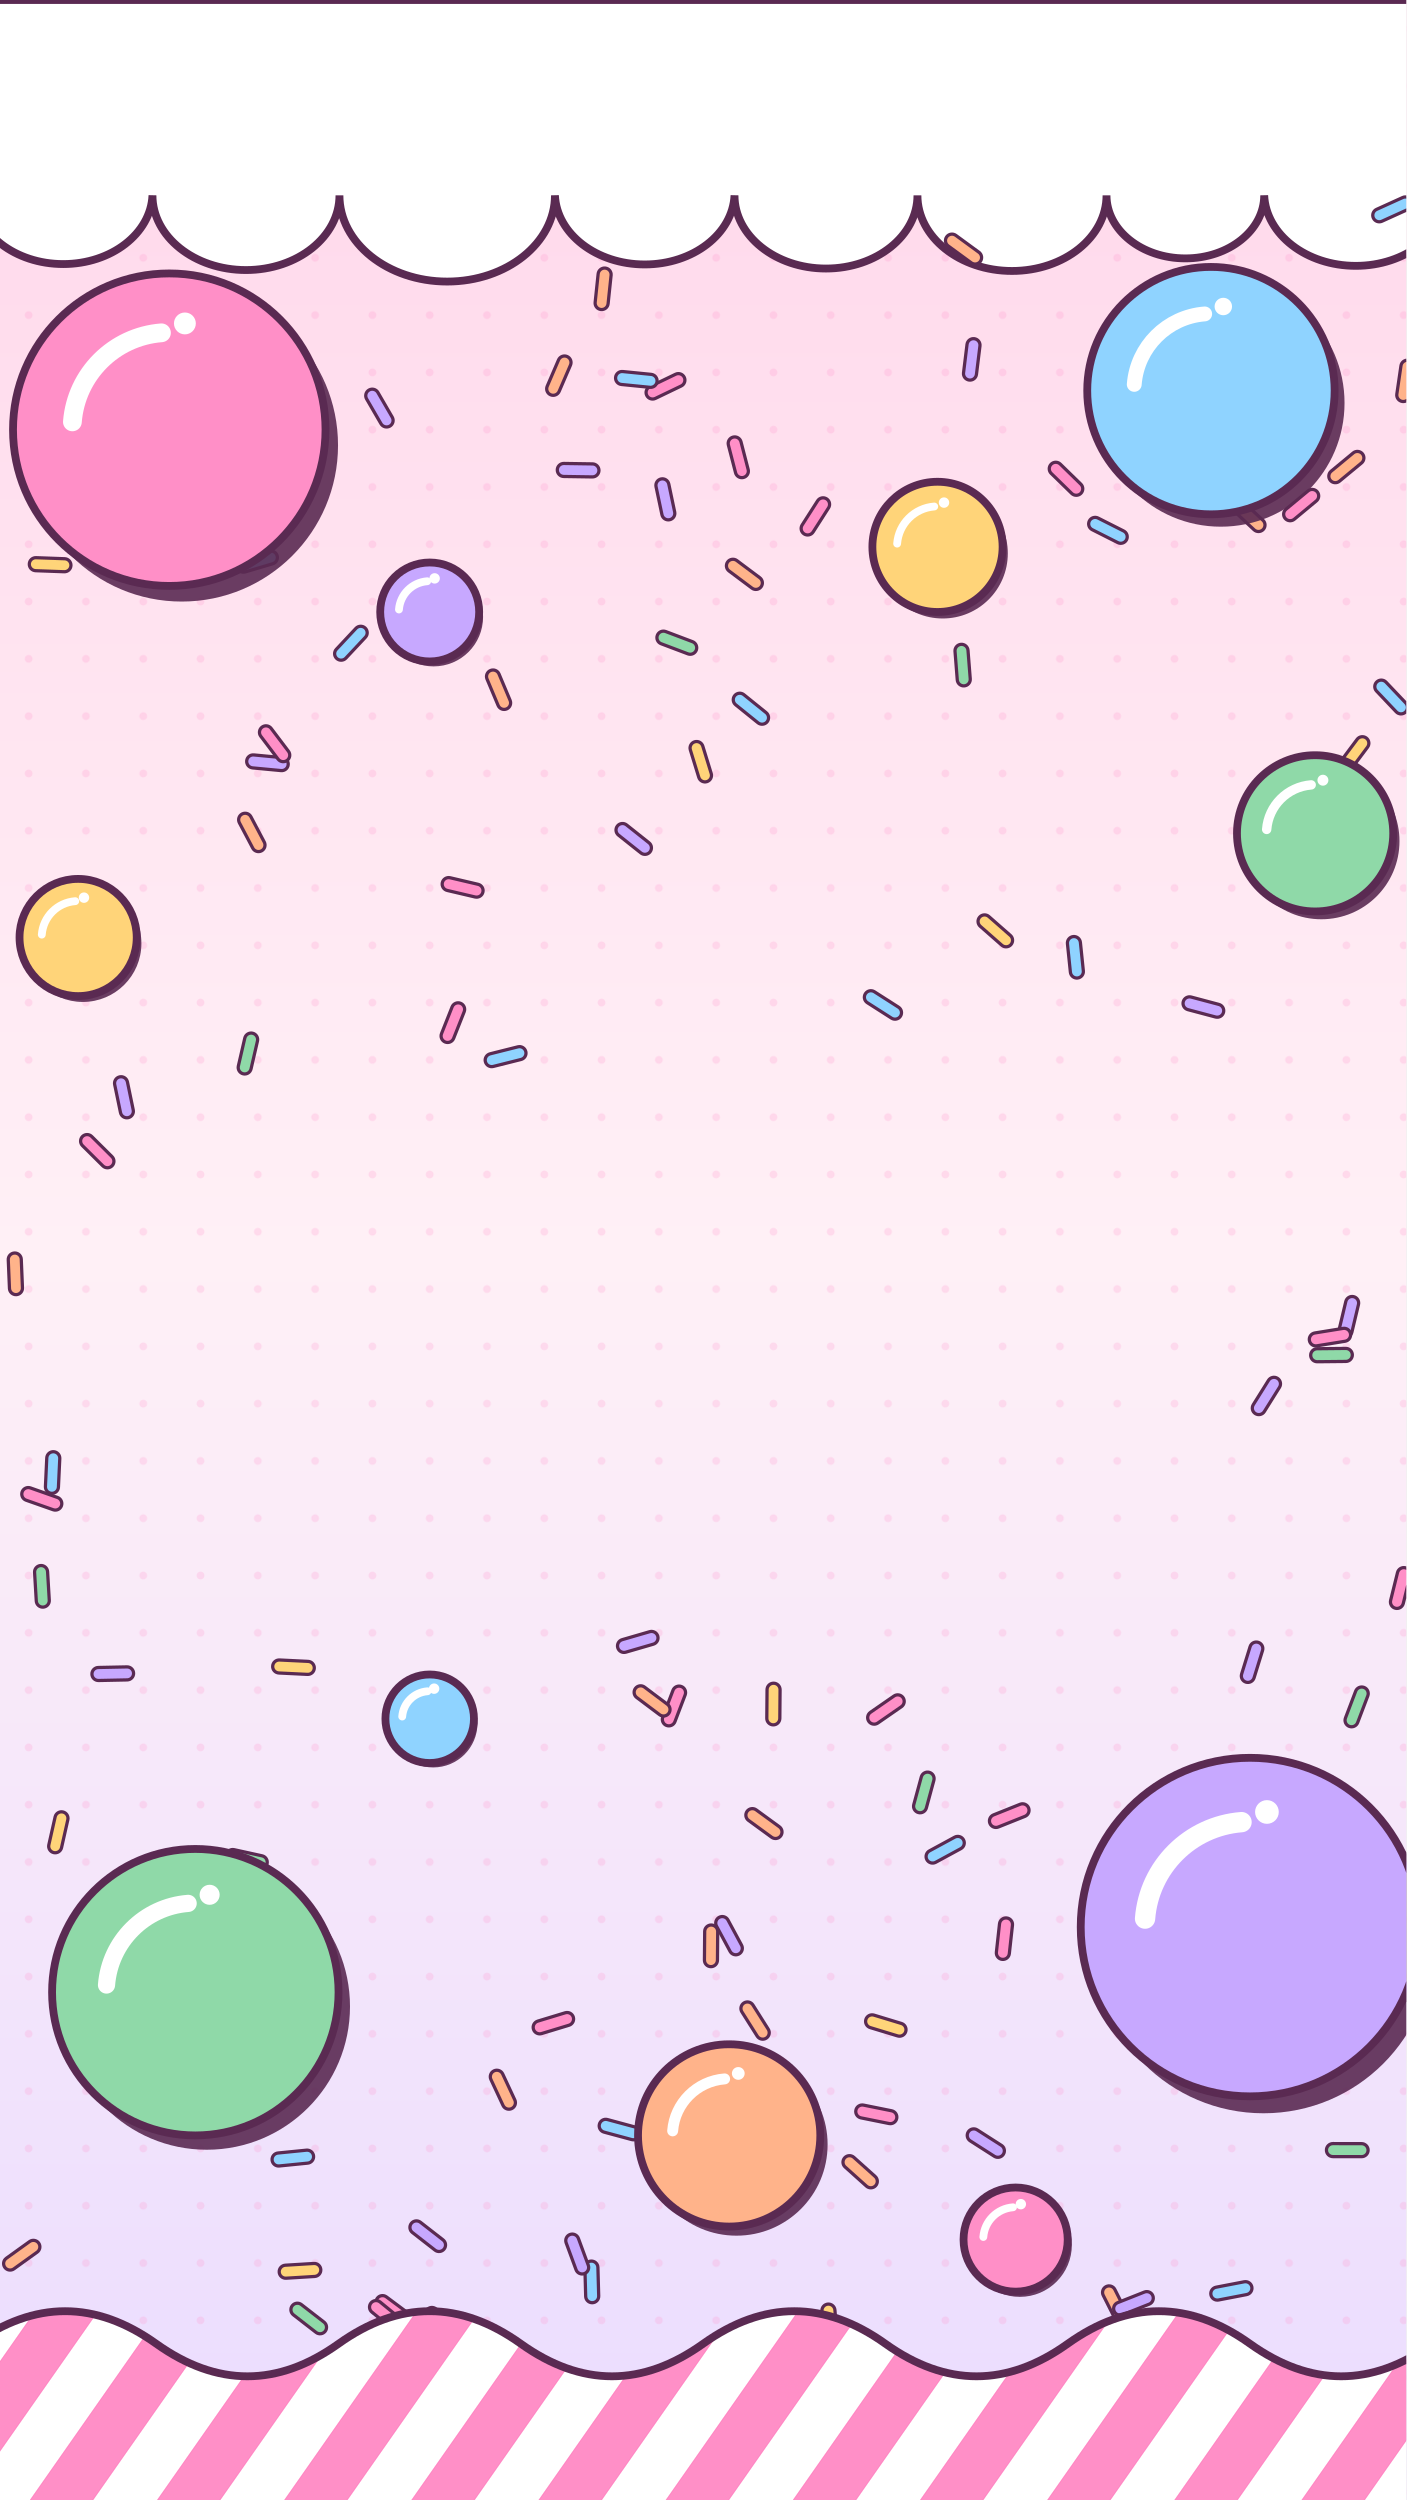
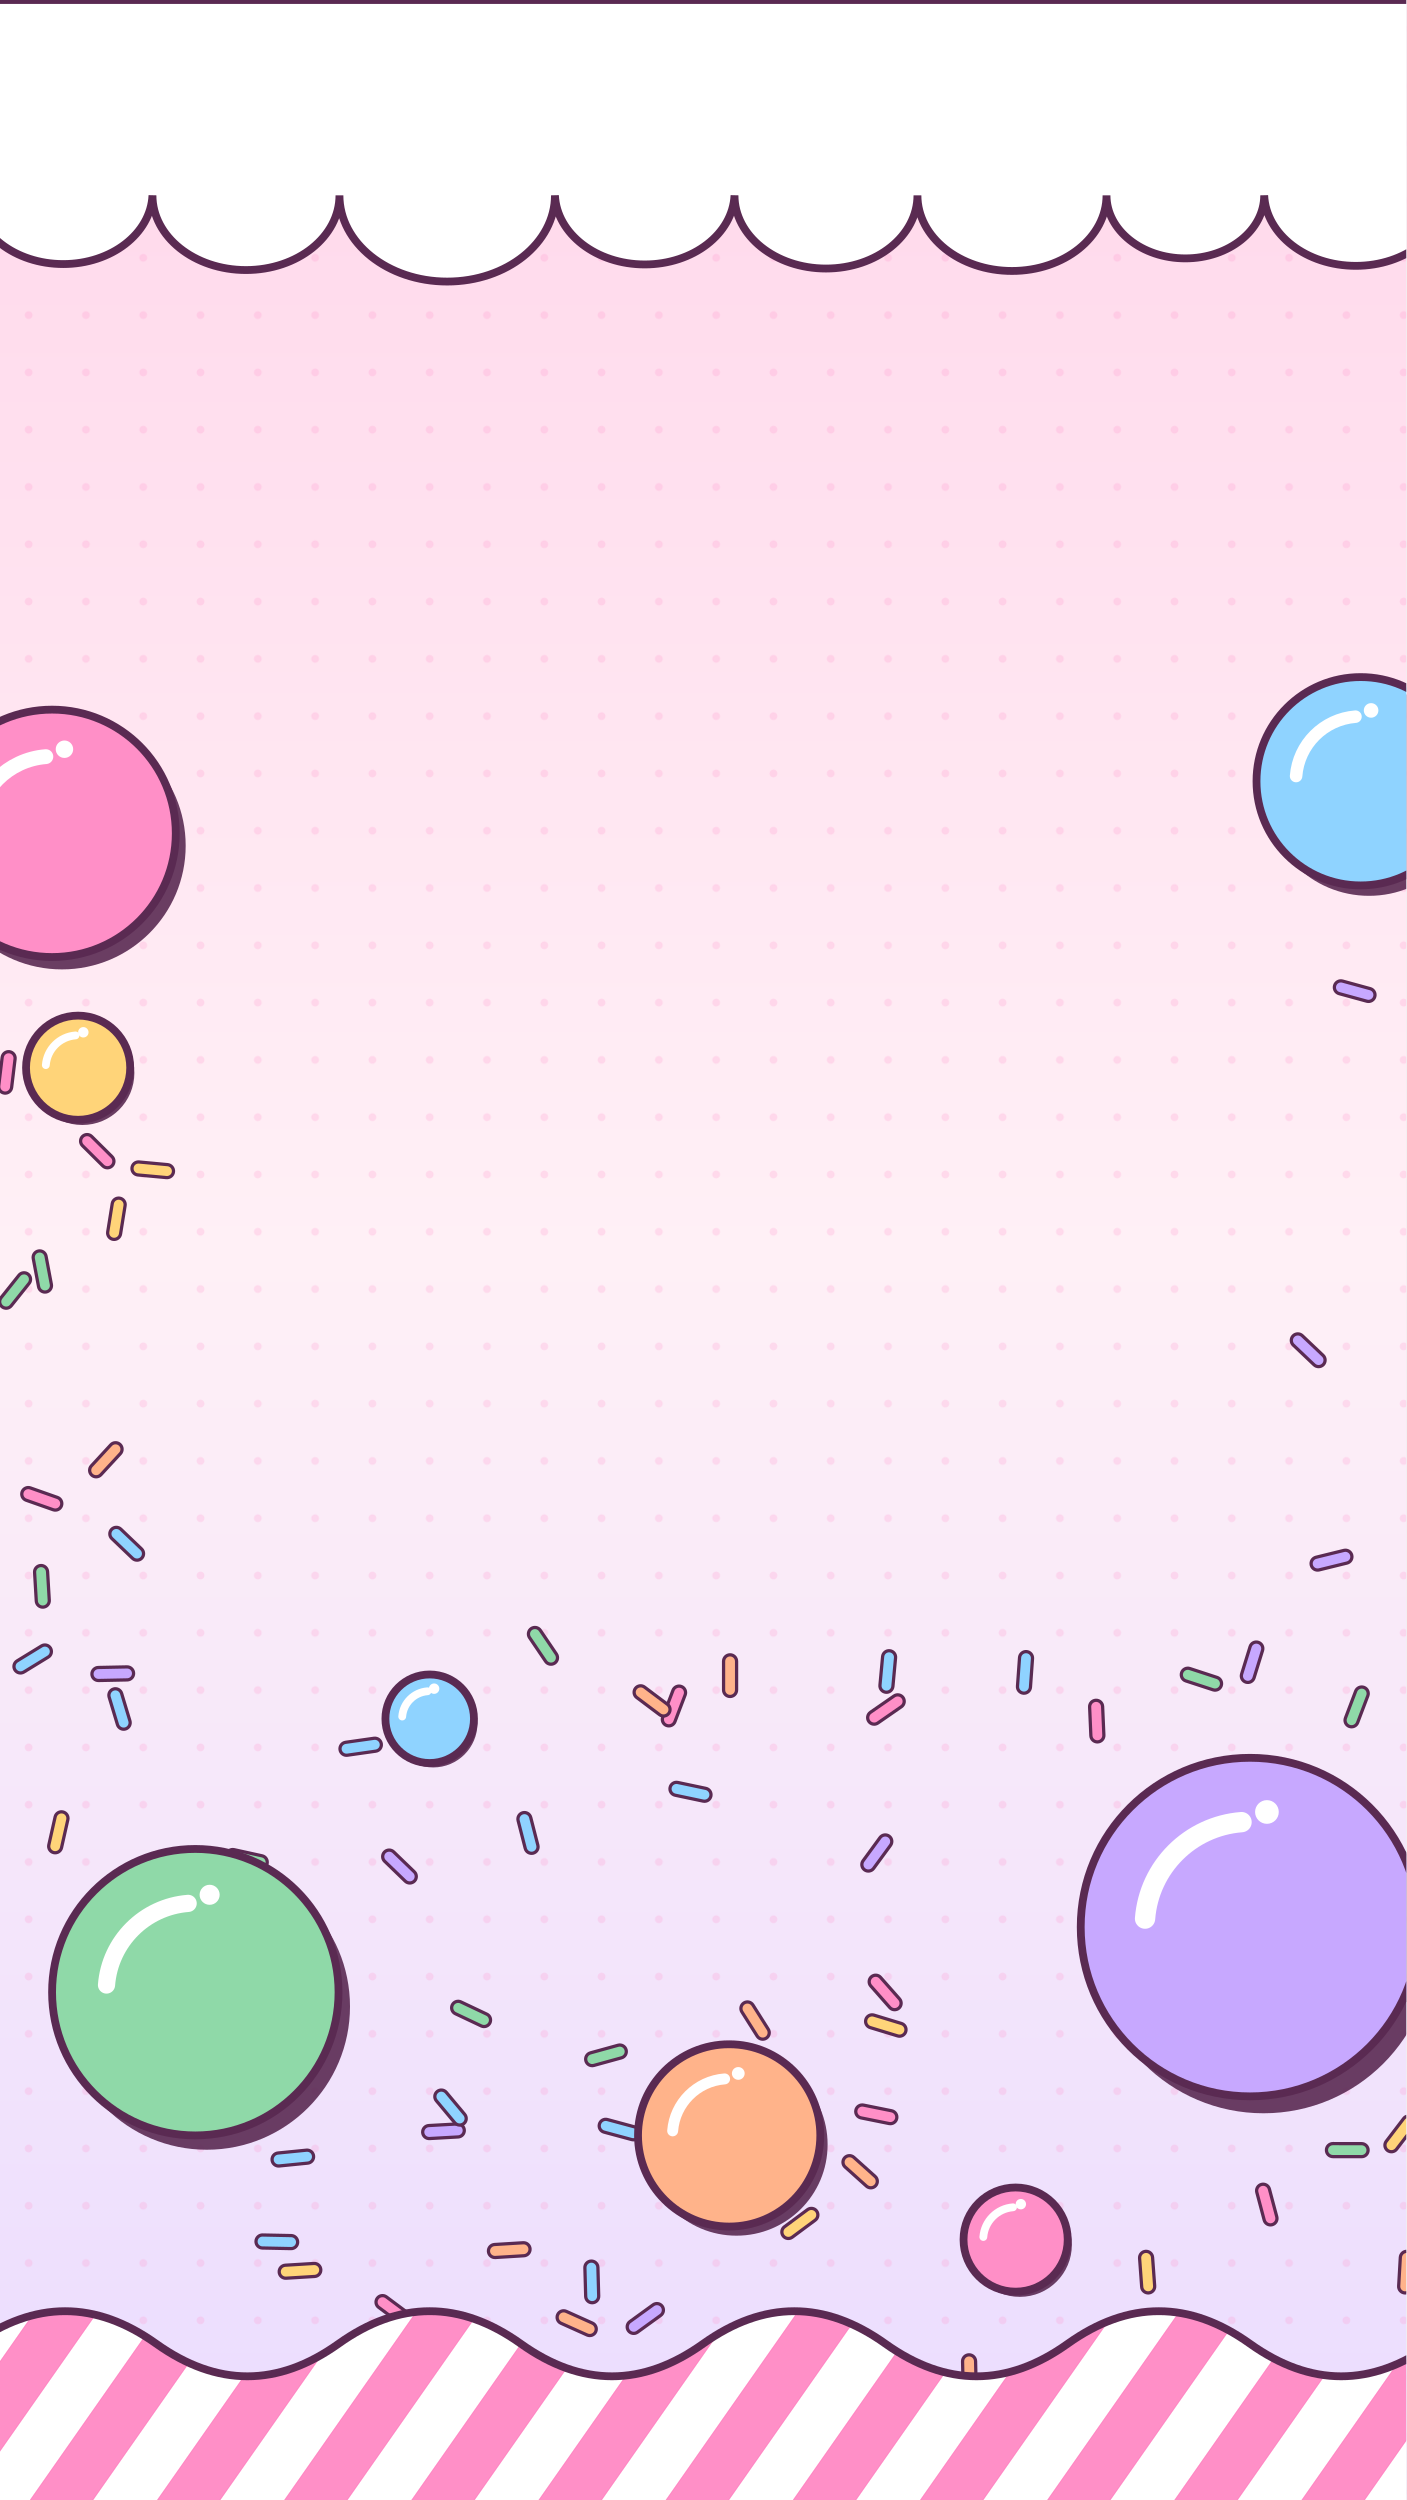
<svg xmlns="http://www.w3.org/2000/svg" viewBox="0 0 1080 1920" preserveAspectRatio="xMidYMin slice">
  <defs>
    <linearGradient id="bg" x1="0" y1="0" x2="0" y2="1">
      <stop offset="0" stop-color="#ffd6ea" />
      <stop offset="0.5" stop-color="#fff0f6" />
      <stop offset="1" stop-color="#eadcff" />
    </linearGradient>
    <pattern id="dots" width="44" height="44" patternUnits="userSpaceOnUse">
      <circle cx="22" cy="22" r="3" fill="#ff8fc7" opacity="0.22" />
    </pattern>
    <pattern id="stripes" width="80" height="80" patternUnits="userSpaceOnUse" patternTransform="rotate(35)">
      <rect width="80" height="80" fill="#ffffff" />
      <rect width="40" height="80" fill="#ff8fc7" />
    </pattern>
  </defs>
  <rect width="1080" height="1920" fill="url(#bg)" />
  <rect width="1080" height="1920" fill="url(#dots)" />
  <path fill="#ffffff" stroke="#5a2a52" stroke-width="6" d="M-20,0 L-20,150 a68.6,54.9 0 0 0 137.1,0 a71.8,57.4 0 0 0 143.6,0 a82.7,66.2 0 0 0 165.5,0 a69,55.2 0 0 0 137.9,0 a70.2,56.2 0 0 0 140.5,0 a72.6,58.1 0 0 0 145.2,0 a60.5,48.4 0 0 0 121.1,0 a70.4,56.3 0 0 0 140.7,0 L1111.6,0 Z" />
  <rect x="664.3" y="1550.6" width="32" height="10" rx="5" fill="#ffd479" stroke="#5a2a52" stroke-width="2.5" transform="rotate(16.9 680.3 1555.6)" />
  <rect x="945.6" y="1271.6" width="32" height="10" rx="5" fill="#c7a8ff" stroke="#5a2a52" stroke-width="2.5" transform="rotate(107.2 961.6 1276.6)" />
  <rect x="1025.9" y="1305.9" width="32" height="10" rx="5" fill="#8fd9a8" stroke="#5a2a52" stroke-width="2.5" transform="rotate(110.8 1041.9 1310.9)" />
  <rect x="657" y="1618.8" width="32" height="10" rx="5" fill="#ff8fc7" stroke="#5a2a52" stroke-width="2.5" transform="rotate(11.4 673 1623.8)" />
-   <rect x="189.4" y="580.8" width="32" height="10" rx="5" fill="#c7a8ff" stroke="#5a2a52" stroke-width="2.5" transform="rotate(5.4 205.4 585.8)" />
-   <rect x="194.9" y="566.2" width="32" height="10" rx="5" fill="#ff8fc7" stroke="#5a2a52" stroke-width="2.5" transform="rotate(52.9 210.9 571.2)" />
-   <rect x="284.4" y="1910.9" width="32" height="10" rx="5" fill="#ff8fc7" stroke="#5a2a52" stroke-width="2.5" transform="rotate(179.2 300.4 1915.9)" />
-   <rect x="748.4" y="709.9" width="32" height="10" rx="5" fill="#ffd479" stroke="#5a2a52" stroke-width="2.5" transform="rotate(41.3 764.4 714.9)" />
+   <rect x="16.5" y="971.5" width="32" height="10" rx="5" fill="#8fd9a8" stroke="#5a2a52" stroke-width="2.5" transform="rotate(79.3 32.5 976.5)" />
+   <rect x="544.7" y="1281.9" width="32" height="10" rx="5" fill="#ffb38a" stroke="#5a2a52" stroke-width="2.5" transform="rotate(90 560.7 1286.9)" />
+   <rect x="75.8" y="1307.5" width="32" height="10" rx="5" fill="#8fd3ff" stroke="#5a2a52" stroke-width="2.5" transform="rotate(73.2 91.8 1312.5)" />
+   <rect x="1059.3" y="1633.8" width="32" height="10" rx="5" fill="#ffd479" stroke="#5a2a52" stroke-width="2.5" transform="rotate(127.4 1075.3 1638.8)" />
  <rect x="16.1" y="1146.1" width="32" height="10" rx="5" fill="#ff8fc7" stroke="#5a2a52" stroke-width="2.5" transform="rotate(19.4 32.1 1151.1)" />
  <rect x="1018.7" y="1646.3" width="32" height="10" rx="5" fill="#8fd9a8" stroke="#5a2a52" stroke-width="2.5" transform="rotate(0.1 1034.7 1651.3)" />
-   <rect x="985.2" y="247.1" width="32" height="10" rx="5" fill="#ffb38a" stroke="#5a2a52" stroke-width="2.5" transform="rotate(67.6 1001.2 252.1)" />
-   <rect x="413.2" y="283.5" width="32" height="10" rx="5" fill="#ffb38a" stroke="#5a2a52" stroke-width="2.5" transform="rotate(113.3 429.2 288.5)" />
-   <rect x="275.4" y="308.4" width="32" height="10" rx="5" fill="#c7a8ff" stroke="#5a2a52" stroke-width="2.5" transform="rotate(59.9 291.4 313.4)" />
-   <rect x="802.7" y="362.7" width="32" height="10" rx="5" fill="#ff8fc7" stroke="#5a2a52" stroke-width="2.5" transform="rotate(44.3 818.7 367.7)" />
-   <rect x="-4.2" y="973.3" width="32" height="10" rx="5" fill="#ffb38a" stroke="#5a2a52" stroke-width="2.5" transform="rotate(87.6 11.8 978.3)" />
+   <rect x="389.5" y="1402.7" width="32" height="10" rx="5" fill="#8fd3ff" stroke="#5a2a52" stroke-width="2.5" transform="rotate(75.6 405.5 1407.7)" />
+   <rect x="663.8" y="1525.2" width="32" height="10" rx="5" fill="#ff8fc7" stroke="#5a2a52" stroke-width="2.5" transform="rotate(48.6 679.8 1530.2)" />
+   <rect x="426.9" y="1779.2" width="32" height="10" rx="5" fill="#ffb38a" stroke="#5a2a52" stroke-width="2.5" transform="rotate(24.2 442.9 1784.2)" />
  <rect x="189.9" y="1443.1" width="32" height="10" rx="5" fill="#ffb38a" stroke="#5a2a52" stroke-width="2.5" transform="rotate(23.6 205.9 1448.1)" />
-   <rect x="1053.3" y="155.8" width="32" height="10" rx="5" fill="#8fd3ff" stroke="#5a2a52" stroke-width="2.5" transform="rotate(155.6 1069.3 160.8)" />
-   <rect x="312.5" y="1712.4" width="32" height="10" rx="5" fill="#c7a8ff" stroke="#5a2a52" stroke-width="2.5" transform="rotate(37.9 328.5 1717.4)" />
-   <rect x="1059.5" y="1214.6" width="32" height="10" rx="5" fill="#ff8fc7" stroke="#5a2a52" stroke-width="2.5" transform="rotate(103.9 1075.5 1219.6)" />
-   <rect x="1052.4" y="530.3" width="32" height="10" rx="5" fill="#8fd3ff" stroke="#5a2a52" stroke-width="2.5" transform="rotate(46.5 1068.4 535.3)" />
-   <rect x="339.3" y="676.5" width="32" height="10" rx="5" fill="#ff8fc7" stroke="#5a2a52" stroke-width="2.5" transform="rotate(13.2 355.3 681.5)" />
-   <rect x="209.4" y="1275.4" width="32" height="10" rx="5" fill="#ffd479" stroke="#5a2a52" stroke-width="2.5" transform="rotate(2.8 225.4 1280.4)" />
-   <rect x="1019.9" y="1006.4" width="32" height="10" rx="5" fill="#c7a8ff" stroke="#5a2a52" stroke-width="2.5" transform="rotate(103.4 1035.9 1011.4)" />
-   <rect x="181.5" y="426.3" width="32" height="10" rx="5" fill="#8fd3ff" stroke="#5a2a52" stroke-width="2.5" transform="rotate(163.5 197.5 431.3)" />
-   <rect x="253.5" y="489" width="32" height="10" rx="5" fill="#8fd3ff" stroke="#5a2a52" stroke-width="2.5" transform="rotate(133.1 269.5 494)" />
-   <rect x="196.3" y="1827.2" width="32" height="10" rx="5" fill="#8fd3ff" stroke="#5a2a52" stroke-width="2.5" transform="rotate(158.8 212.3 1832.2)" />
-   <rect x="68.8" y="238.4" width="32" height="10" rx="5" fill="#8fd3ff" stroke="#5a2a52" stroke-width="2.5" transform="rotate(19.6 84.8 243.4)" />
-   <rect x="1023.7" y="574.6" width="32" height="10" rx="5" fill="#ffd479" stroke="#5a2a52" stroke-width="2.5" transform="rotate(126.8 1039.7 579.6)" />
+   <rect x="917.5" y="1870.7" width="32" height="10" rx="5" fill="#ff8fc7" stroke="#5a2a52" stroke-width="2.5" transform="rotate(106.7 933.5 1875.7)" />
+   <rect x="906.7" y="1284.6" width="32" height="10" rx="5" fill="#8fd9a8" stroke="#5a2a52" stroke-width="2.5" transform="rotate(18.1 922.7 1289.6)" />
+   <rect x="81.3" y="1180.6" width="32" height="10" rx="5" fill="#8fd3ff" stroke="#5a2a52" stroke-width="2.5" transform="rotate(43.7 97.3 1185.6)" />
+   <rect x="401" y="1259" width="32" height="10" rx="5" fill="#8fd9a8" stroke="#5a2a52" stroke-width="2.5" transform="rotate(55.9 417 1264)" />
+   <rect x="189" y="1456.4" width="32" height="10" rx="5" fill="#8fd9a8" stroke="#5a2a52" stroke-width="2.5" transform="rotate(169.3 205 1461.4)" />
  <rect x="438.5" y="1747.5" width="32" height="10" rx="5" fill="#8fd3ff" stroke="#5a2a52" stroke-width="2.5" transform="rotate(88.4 454.5 1752.5)" />
  <rect x="173.5" y="1422.8" width="32" height="10" rx="5" fill="#8fd9a8" stroke="#5a2a52" stroke-width="2.5" transform="rotate(12.4 189.5 1427.8)" />
  <rect x="501.6" y="1305.2" width="32" height="10" rx="5" fill="#ff8fc7" stroke="#5a2a52" stroke-width="2.5" transform="rotate(110.9 517.6 1310.2)" />
  <rect x="286.6" y="1769.6" width="32" height="10" rx="5" fill="#ff8fc7" stroke="#5a2a52" stroke-width="2.5" transform="rotate(36.7 302.6 1774.6)" />
  <rect x="58.7" y="879.1" width="32" height="10" rx="5" fill="#ff8fc7" stroke="#5a2a52" stroke-width="2.5" transform="rotate(44.8 74.7 884.1)" />
-   <rect x="174.4" y="804.1" width="32" height="10" rx="5" fill="#8fd9a8" stroke="#5a2a52" stroke-width="2.5" transform="rotate(103 190.4 809.1)" />
-   <rect x="83.6" y="398.6" width="32" height="10" rx="5" fill="#ffd479" stroke="#5a2a52" stroke-width="2.5" transform="rotate(81.1 99.6 403.6)" />
-   <rect x="693.5" y="1371.6" width="32" height="10" rx="5" fill="#8fd9a8" stroke="#5a2a52" stroke-width="2.5" transform="rotate(105.2 709.5 1376.6)" />
-   <rect x="621.1" y="1780.5" width="32" height="10" rx="5" fill="#ffd479" stroke="#5a2a52" stroke-width="2.5" transform="rotate(85.5 637.1 1785.5)" />
-   <rect x="741" y="1849.5" width="32" height="10" rx="5" fill="#ffb38a" stroke="#5a2a52" stroke-width="2.5" transform="rotate(3.8 757 1854.5)" />
-   <rect x="64.8" y="273.4" width="32" height="10" rx="5" fill="#8fd9a8" stroke="#5a2a52" stroke-width="2.5" transform="rotate(56 80.8 278.4)" />
-   <rect x="1063.3" y="287.5" width="32" height="10" rx="5" fill="#ffb38a" stroke="#5a2a52" stroke-width="2.5" transform="rotate(98.3 1079.3 292.5)" />
-   <rect x="32" y="1802.8" width="32" height="10" rx="5" fill="#8fd9a8" stroke="#5a2a52" stroke-width="2.5" transform="rotate(132.7 48 1807.8)" />
-   <rect x="840.7" y="1765.4" width="32" height="10" rx="5" fill="#ffb38a" stroke="#5a2a52" stroke-width="2.5" transform="rotate(63.3 856.7 1770.4)" />
-   <rect x="495.1" y="291.7" width="32" height="10" rx="5" fill="#ff8fc7" stroke="#5a2a52" stroke-width="2.5" transform="rotate(154.3 511.1 296.7)" />
+   <rect x="375.1" y="1723.1" width="32" height="10" rx="5" fill="#ffb38a" stroke="#5a2a52" stroke-width="2.5" transform="rotate(176.5 391.1 1728.1)" />
+   <rect x="1006.6" y="1193.2" width="32" height="10" rx="5" fill="#c7a8ff" stroke="#5a2a52" stroke-width="2.5" transform="rotate(166.2 1022.6 1198.2)" />
+   <rect x="967" y="1388.7" width="32" height="10" rx="5" fill="#ff8fc7" stroke="#5a2a52" stroke-width="2.5" transform="rotate(173.3 983 1393.7)" />
+   <rect x="56.7" y="702.5" width="32" height="10" rx="5" fill="#ff8fc7" stroke="#5a2a52" stroke-width="2.5" transform="rotate(24.6 72.7 707.5)" />
+   <rect x="65.3" y="1116.1" width="32" height="10" rx="5" fill="#ffb38a" stroke="#5a2a52" stroke-width="2.5" transform="rotate(132.7 81.3 1121.1)" />
+   <rect x="1024.4" y="756.2" width="32" height="10" rx="5" fill="#c7a8ff" stroke="#5a2a52" stroke-width="2.5" transform="rotate(15.3 1040.4 761.2)" />
+   <rect x="956.9" y="1688.1" width="32" height="10" rx="5" fill="#ff8fc7" stroke="#5a2a52" stroke-width="2.5" transform="rotate(75.1 972.9 1693.1)" />
  <rect x="70.6" y="1280.4" width="32" height="10" rx="5" fill="#c7a8ff" stroke="#5a2a52" stroke-width="2.5" transform="rotate(178.8 86.6 1285.4)" />
  <rect x="459.8" y="1630.5" width="32" height="10" rx="5" fill="#8fd3ff" stroke="#5a2a52" stroke-width="2.5" transform="rotate(15.1 475.8 1635.5)" />
  <rect x="16.2" y="1213.3" width="32" height="10" rx="5" fill="#8fd9a8" stroke="#5a2a52" stroke-width="2.5" transform="rotate(86.6 32.2 1218.3)" />
-   <rect x="1018" y="353.7" width="32" height="10" rx="5" fill="#ffb38a" stroke="#5a2a52" stroke-width="2.5" transform="rotate(140.4 1034 358.7)" />
-   <rect x="978.1" y="605.3" width="32" height="10" rx="5" fill="#ffd479" stroke="#5a2a52" stroke-width="2.5" transform="rotate(2 994.1 610.3)" />
-   <rect x="543.9" y="1481.6" width="32" height="10" rx="5" fill="#c7a8ff" stroke="#5a2a52" stroke-width="2.5" transform="rotate(61.7 559.9 1486.6)" />
-   <rect x="522.2" y="580" width="32" height="10" rx="5" fill="#ffd479" stroke="#5a2a52" stroke-width="2.5" transform="rotate(72.9 538.2 585)" />
-   <rect x="854.5" y="1764" width="32" height="10" rx="5" fill="#c7a8ff" stroke="#5a2a52" stroke-width="2.5" transform="rotate(158.4 870.5 1769)" />
-   <rect x="221.1" y="1775.6" width="32" height="10" rx="5" fill="#8fd9a8" stroke="#5a2a52" stroke-width="2.5" transform="rotate(37.8 237.1 1780.6)" />
+   <rect x="826.3" y="1316.8" width="32" height="10" rx="5" fill="#ff8fc7" stroke="#5a2a52" stroke-width="2.5" transform="rotate(87.5 842.3 1321.8)" />
+   <rect x="988.7" y="1032" width="32" height="10" rx="5" fill="#c7a8ff" stroke="#5a2a52" stroke-width="2.5" transform="rotate(43.5 1004.7 1037)" />
+   <rect x="449.4" y="1573.5" width="32" height="10" rx="5" fill="#8fd9a8" stroke="#5a2a52" stroke-width="2.5" transform="rotate(164.6 465.4 1578.5)" />
  <rect x="520.2" y="1628.3" width="32" height="10" rx="5" fill="#ffb38a" stroke="#5a2a52" stroke-width="2.5" transform="rotate(152.8 536.2 1633.3)" />
  <rect x="53.3" y="1880.4" width="32" height="10" rx="5" fill="#ff8fc7" stroke="#5a2a52" stroke-width="2.5" transform="rotate(147.9 69.3 1885.4)" />
-   <rect x="470.7" y="639.3" width="32" height="10" rx="5" fill="#c7a8ff" stroke="#5a2a52" stroke-width="2.5" transform="rotate(38.5 486.7 644.3)" />
-   <rect x="709.9" y="1415.6" width="32" height="10" rx="5" fill="#8fd3ff" stroke="#5a2a52" stroke-width="2.5" transform="rotate(151.5 725.9 1420.6)" />
-   <rect x="472.7" y="286.4" width="32" height="10" rx="5" fill="#8fd3ff" stroke="#5a2a52" stroke-width="2.5" transform="rotate(5.7 488.7 291.4)" />
+   <rect x="324.6" y="1631.8" width="32" height="10" rx="5" fill="#c7a8ff" stroke="#5a2a52" stroke-width="2.5" transform="rotate(176.8 340.6 1636.8)" />
+   <rect x="330" y="1613.6" width="32" height="10" rx="5" fill="#8fd3ff" stroke="#5a2a52" stroke-width="2.5" transform="rotate(50.1 346 1618.6)" />
  <rect x="28.8" y="1402.2" width="32" height="10" rx="5" fill="#ffd479" stroke="#5a2a52" stroke-width="2.5" transform="rotate(102.7 44.8 1407.2)" />
  <rect x="189.1" y="1508.8" width="32" height="10" rx="5" fill="#8fd9a8" stroke="#5a2a52" stroke-width="2.5" transform="rotate(48 205.1 1513.8)" />
  <rect x="844.6" y="1886.9" width="32" height="10" rx="5" fill="#ff8fc7" stroke="#5a2a52" stroke-width="2.5" transform="rotate(20.8 860.6 1891.9)" />
  <rect x="664.4" y="1307.9" width="32" height="10" rx="5" fill="#ff8fc7" stroke="#5a2a52" stroke-width="2.5" transform="rotate(145.3 680.4 1312.9)" />
-   <rect x="723.3" y="505.8" width="32" height="10" rx="5" fill="#8fd9a8" stroke="#5a2a52" stroke-width="2.5" transform="rotate(85.5 739.3 510.8)" />
-   <rect x="755.4" y="1483.9" width="32" height="10" rx="5" fill="#ff8fc7" stroke="#5a2a52" stroke-width="2.5" transform="rotate(96.3 771.4 1488.9)" />
-   <rect x="177.4" y="634.3" width="32" height="10" rx="5" fill="#ffb38a" stroke="#5a2a52" stroke-width="2.5" transform="rotate(62.2 193.4 639.3)" />
-   <rect x="1006.6" y="1035.7" width="32" height="10" rx="5" fill="#8fd9a8" stroke="#5a2a52" stroke-width="2.5" transform="rotate(179.4 1022.6 1040.7)" />
-   <rect x="409" y="1548.8" width="32" height="10" rx="5" fill="#ff8fc7" stroke="#5a2a52" stroke-width="2.5" transform="rotate(163.1 425 1553.8)" />
-   <rect x="427.3" y="1726.1" width="32" height="10" rx="5" fill="#c7a8ff" stroke="#5a2a52" stroke-width="2.5" transform="rotate(69.8 443.3 1731.1)" />
-   <rect x="473.8" y="1256" width="32" height="10" rx="5" fill="#c7a8ff" stroke="#5a2a52" stroke-width="2.5" transform="rotate(163.8 489.8 1261)" />
-   <rect x="578" y="1303.7" width="32" height="10" rx="5" fill="#ffd479" stroke="#5a2a52" stroke-width="2.5" transform="rotate(90.5 594 1308.7)" />
+   <rect x="-4.4" y="986.1" width="32" height="10" rx="5" fill="#8fd9a8" stroke="#5a2a52" stroke-width="2.5" transform="rotate(128.6 11.6 991.1)" />
+   <rect x="228.6" y="1525.3" width="32" height="10" rx="5" fill="#8fd3ff" stroke="#5a2a52" stroke-width="2.5" transform="rotate(97.1 244.6 1530.3)" />
+   <rect x="524.4" y="1909.4" width="32" height="10" rx="5" fill="#ffb38a" stroke="#5a2a52" stroke-width="2.5" transform="rotate(28.7 540.4 1914.4)" />
+   <rect x="991.2" y="1426.4" width="32" height="10" rx="5" fill="#c7a8ff" stroke="#5a2a52" stroke-width="2.5" transform="rotate(23.4 1007.2 1431.4)" />
+   <rect x="196.6" y="1716.7" width="32" height="10" rx="5" fill="#8fd3ff" stroke="#5a2a52" stroke-width="2.5" transform="rotate(1.2 212.6 1721.7)" />
+   <rect x="598.3" y="1702.6" width="32" height="10" rx="5" fill="#ffd479" stroke="#5a2a52" stroke-width="2.5" transform="rotate(143.4 614.3 1707.6)" />
  <rect x="484.8" y="1301.3" width="32" height="10" rx="5" fill="#ffb38a" stroke="#5a2a52" stroke-width="2.5" transform="rotate(36.9 500.8 1306.3)" />
  <rect x="919.5" y="1560" width="32" height="10" rx="5" fill="#ff8fc7" stroke="#5a2a52" stroke-width="2.5" transform="rotate(166.4 935.5 1565)" />
  <rect x="214.4" y="1739" width="32" height="10" rx="5" fill="#ffd479" stroke="#5a2a52" stroke-width="2.5" transform="rotate(176.5 230.4 1744)" />
  <rect x="563.9" y="1546.8" width="32" height="10" rx="5" fill="#ffb38a" stroke="#5a2a52" stroke-width="2.5" transform="rotate(57.7 579.9 1551.8)" />
-   <rect x="908.2" y="768.4" width="32" height="10" rx="5" fill="#c7a8ff" stroke="#5a2a52" stroke-width="2.5" transform="rotate(14.9 924.2 773.4)" />
-   <rect x="281.3" y="1773.8" width="32" height="10" rx="5" fill="#ff8fc7" stroke="#5a2a52" stroke-width="2.5" transform="rotate(39.3 297.3 1778.8)" />
-   <rect x="447.2" y="216.8" width="32" height="10" rx="5" fill="#ffb38a" stroke="#5a2a52" stroke-width="2.5" transform="rotate(96 463.2 221.8)" />
-   <rect x="834.9" y="402.3" width="32" height="10" rx="5" fill="#8fd3ff" stroke="#5a2a52" stroke-width="2.5" transform="rotate(26.8 850.9 407.3)" />
-   <rect x="956.6" y="1067.1" width="32" height="10" rx="5" fill="#c7a8ff" stroke="#5a2a52" stroke-width="2.5" transform="rotate(122 972.6 1072.1)" />
-   <rect x="1005.4" y="1021.9" width="32" height="10" rx="5" fill="#ff8fc7" stroke="#5a2a52" stroke-width="2.5" transform="rotate(170.8 1021.4 1026.9)" />
-   <rect x="587.5" y="1617.8" width="32" height="10" rx="5" fill="#8fd9a8" stroke="#5a2a52" stroke-width="2.5" transform="rotate(101.1 603.5 1622.8)" />
-   <rect x="548.6" y="1639.8" width="32" height="10" rx="5" fill="#ffd479" stroke="#5a2a52" stroke-width="2.5" transform="rotate(100.8 564.6 1644.8)" />
-   <rect x="709" y="1835.4" width="32" height="10" rx="5" fill="#8fd3ff" stroke="#5a2a52" stroke-width="2.5" transform="rotate(156.6 725 1840.4)" />
+   <rect x="73.4" y="931" width="32" height="10" rx="5" fill="#ffd479" stroke="#5a2a52" stroke-width="2.5" transform="rotate(99.1 89.4 936)" />
+   <rect x="345.8" y="1541.7" width="32" height="10" rx="5" fill="#8fd9a8" stroke="#5a2a52" stroke-width="2.5" transform="rotate(25.3 361.8 1546.7)" />
+   <rect x="1063.8" y="1740" width="32" height="10" rx="5" fill="#ffb38a" stroke="#5a2a52" stroke-width="2.5" transform="rotate(93.3 1079.8 1745)" />
+   <rect x="728.5" y="1819.5" width="32" height="10" rx="5" fill="#ffb38a" stroke="#5a2a52" stroke-width="2.5" transform="rotate(88.7 744.5 1824.5)" />
+   <rect x="771.2" y="1279.4" width="32" height="10" rx="5" fill="#8fd3ff" stroke="#5a2a52" stroke-width="2.5" transform="rotate(94.1 787.2 1284.4)" />
+   <rect x="261" y="1336.5" width="32" height="10" rx="5" fill="#8fd3ff" stroke="#5a2a52" stroke-width="2.5" transform="rotate(171.9 277 1341.5)" />
  <rect x="208.9" y="1652.4" width="32" height="10" rx="5" fill="#8fd3ff" stroke="#5a2a52" stroke-width="2.5" transform="rotate(174.3 224.9 1657.4)" />
-   <rect x="428" y="356.1" width="32" height="10" rx="5" fill="#c7a8ff" stroke="#5a2a52" stroke-width="2.5" transform="rotate(0.9 444 361.1)" />
-   <rect x="14" y="1861.2" width="32" height="10" rx="5" fill="#c7a8ff" stroke="#5a2a52" stroke-width="2.5" transform="rotate(92.9 30 1866.2)" />
-   <rect x="571.5" y="1896.3" width="32" height="10" rx="5" fill="#ff8fc7" stroke="#5a2a52" stroke-width="2.5" transform="rotate(21.9 587.5 1901.3)" />
-   <rect x="730.3" y="271" width="32" height="10" rx="5" fill="#c7a8ff" stroke="#5a2a52" stroke-width="2.5" transform="rotate(97 746.3 276)" />
-   <rect x="978.4" y="1563.7" width="32" height="10" rx="5" fill="#8fd9a8" stroke="#5a2a52" stroke-width="2.5" transform="rotate(72.7 994.4 1568.7)" />
-   <rect x="495" y="378.5" width="32" height="10" rx="5" fill="#c7a8ff" stroke="#5a2a52" stroke-width="2.5" transform="rotate(78.1 511 383.5)" />
-   <rect x="551" y="346.2" width="32" height="10" rx="5" fill="#ff8fc7" stroke="#5a2a52" stroke-width="2.5" transform="rotate(75.5 567 351.2)" />
-   <rect x="983.3" y="382.9" width="32" height="10" rx="5" fill="#ff8fc7" stroke="#5a2a52" stroke-width="2.5" transform="rotate(140.3 999.3 387.9)" />
-   <rect x="22.5" y="428.7" width="32" height="10" rx="5" fill="#ffd479" stroke="#5a2a52" stroke-width="2.5" transform="rotate(2.1 38.5 433.7)" />
-   <rect x="331.8" y="780.4" width="32" height="10" rx="5" fill="#ff8fc7" stroke="#5a2a52" stroke-width="2.5" transform="rotate(111.6 347.8 785.4)" />
-   <rect x="759.1" y="1389.4" width="32" height="10" rx="5" fill="#ff8fc7" stroke="#5a2a52" stroke-width="2.5" transform="rotate(158.2 775.1 1394.4)" />
-   <rect x="555.7" y="436.1" width="32" height="10" rx="5" fill="#ffb38a" stroke="#5a2a52" stroke-width="2.5" transform="rotate(36.8 571.7 441.1)" />
-   <rect x="560.7" y="539.3" width="32" height="10" rx="5" fill="#8fd3ff" stroke="#5a2a52" stroke-width="2.5" transform="rotate(38.9 576.7 544.3)" />
+   <rect x="-10.7" y="818.6" width="32" height="10" rx="5" fill="#ff8fc7" stroke="#5a2a52" stroke-width="2.5" transform="rotate(96.9 5.3 823.6)" />
+   <rect x="514.3" y="1371.1" width="32" height="10" rx="5" fill="#8fd3ff" stroke="#5a2a52" stroke-width="2.5" transform="rotate(11.9 530.3 1376.1)" />
+   <rect x="479.6" y="1775.6" width="32" height="10" rx="5" fill="#c7a8ff" stroke="#5a2a52" stroke-width="2.5" transform="rotate(144.1 495.6 1780.6)" />
+   <rect x="865" y="1740" width="32" height="10" rx="5" fill="#ffd479" stroke="#5a2a52" stroke-width="2.5" transform="rotate(85.8 881 1745)" />
+   <rect x="101.3" y="893.4" width="32" height="10" rx="5" fill="#ffd479" stroke="#5a2a52" stroke-width="2.5" transform="rotate(5.3 117.3 898.4)" />
+   <rect x="123.8" y="1526.5" width="32" height="10" rx="5" fill="#8fd9a8" stroke="#5a2a52" stroke-width="2.5" transform="rotate(4.1 139.8 1531.5)" />
+   <rect x="290.8" y="1428.5" width="32" height="10" rx="5" fill="#c7a8ff" stroke="#5a2a52" stroke-width="2.5" transform="rotate(44 306.8 1433.5)" />
+   <rect x="97.3" y="1441.4" width="32" height="10" rx="5" fill="#8fd3ff" stroke="#5a2a52" stroke-width="2.5" transform="rotate(22.1 113.3 1446.4)" />
+   <rect x="657.4" y="1418.1" width="32" height="10" rx="5" fill="#c7a8ff" stroke="#5a2a52" stroke-width="2.5" transform="rotate(126.2 673.4 1423.1)" />
+   <rect x="9.1" y="1269.1" width="32" height="10" rx="5" fill="#8fd3ff" stroke="#5a2a52" stroke-width="2.5" transform="rotate(148.5 25.1 1274.1)" />
+   <rect x="665.8" y="1278.7" width="32" height="10" rx="5" fill="#8fd3ff" stroke="#5a2a52" stroke-width="2.5" transform="rotate(95.3 681.8 1283.7)" />
  <rect x="644.6" y="1662.9" width="32" height="10" rx="5" fill="#ffb38a" stroke="#5a2a52" stroke-width="2.5" transform="rotate(41.9 660.6 1667.9)" />
-   <rect x="662.1" y="766.8" width="32" height="10" rx="5" fill="#8fd3ff" stroke="#5a2a52" stroke-width="2.5" transform="rotate(32.6 678.1 771.8)" />
-   <rect x="324.2" y="1779.1" width="32" height="10" rx="5" fill="#8fd9a8" stroke="#5a2a52" stroke-width="2.5" transform="rotate(39.3 340.2 1784.1)" />
-   <rect x="942.5" y="390.7" width="32" height="10" rx="5" fill="#ffb38a" stroke="#5a2a52" stroke-width="2.5" transform="rotate(43.1 958.5 395.7)" />
-   <rect x="79.2" y="837.7" width="32" height="10" rx="5" fill="#c7a8ff" stroke="#5a2a52" stroke-width="2.5" transform="rotate(78.3 95.2 842.7)" />
-   <rect x="570.7" y="1395.5" width="32" height="10" rx="5" fill="#ffb38a" stroke="#5a2a52" stroke-width="2.5" transform="rotate(36.1 586.7 1400.5)" />
-   <rect x="724" y="186.3" width="32" height="10" rx="5" fill="#ffb38a" stroke="#5a2a52" stroke-width="2.5" transform="rotate(36.2 740 191.3)" />
-   <rect x="370.2" y="1599.9" width="32" height="10" rx="5" fill="#ffb38a" stroke="#5a2a52" stroke-width="2.5" transform="rotate(65 386.2 1604.9)" />
-   <rect x="530.1" y="1489.4" width="32" height="10" rx="5" fill="#ffb38a" stroke="#5a2a52" stroke-width="2.5" transform="rotate(90.5 546.1 1494.4)" />
-   <rect x="883.6" y="1568" width="32" height="10" rx="5" fill="#ff8fc7" stroke="#5a2a52" stroke-width="2.5" transform="rotate(86.8 899.6 1573)" />
-   <rect x="24.4" y="1125.9" width="32" height="10" rx="5" fill="#8fd3ff" stroke="#5a2a52" stroke-width="2.5" transform="rotate(92.7 40.4 1130.9)" />
-   <rect x="503.8" y="488.6" width="32" height="10" rx="5" fill="#8fd9a8" stroke="#5a2a52" stroke-width="2.5" transform="rotate(20.7 519.8 493.6)" />
-   <rect x="891.4" y="1897.9" width="32" height="10" rx="5" fill="#ff8fc7" stroke="#5a2a52" stroke-width="2.5" transform="rotate(166.8 907.4 1902.9)" />
-   <rect x="610.2" y="391.6" width="32" height="10" rx="5" fill="#ff8fc7" stroke="#5a2a52" stroke-width="2.5" transform="rotate(122.6 626.2 396.6)" />
-   <rect x="809.9" y="730.2" width="32" height="10" rx="5" fill="#8fd3ff" stroke="#5a2a52" stroke-width="2.5" transform="rotate(84.1 825.9 735.2)" />
-   <rect x="366.9" y="524.7" width="32" height="10" rx="5" fill="#ffb38a" stroke="#5a2a52" stroke-width="2.5" transform="rotate(67.2 382.9 529.7)" />
-   <rect x="741.1" y="1640.9" width="32" height="10" rx="5" fill="#c7a8ff" stroke="#5a2a52" stroke-width="2.5" transform="rotate(32.6 757.1 1645.9)" />
-   <rect x="372.3" y="806.5" width="32" height="10" rx="5" fill="#8fd3ff" stroke="#5a2a52" stroke-width="2.5" transform="rotate(165.9 388.3 811.5)" />
-   <rect x="0.7" y="1727" width="32" height="10" rx="5" fill="#ffb38a" stroke="#5a2a52" stroke-width="2.5" transform="rotate(144.3 16.7 1732)" />
-   <rect x="929.7" y="1754.4" width="32" height="10" rx="5" fill="#8fd3ff" stroke="#5a2a52" stroke-width="2.5" transform="rotate(169.1 945.7 1759.4)" />
-   <circle cx="139.6" cy="342" r="120" fill="#5a2a52" opacity="0.9" />
-   <circle cx="130" cy="330" r="120" fill="#ff8fc7" stroke="#5a2a52" stroke-width="6" />
-   <path d="M55.6,324 A74.4,74.4 0 0 1 124,255.6" fill="none" stroke="#ffffff" stroke-width="14.4" stroke-linecap="round" />
-   <circle cx="142" cy="248.4" r="8.4" fill="#ffffff" />
-   <circle cx="937.6" cy="309.5" r="95" fill="#5a2a52" opacity="0.9" />
-   <circle cx="930" cy="300" r="95" fill="#8fd3ff" stroke="#5a2a52" stroke-width="6" />
-   <path d="M871.1,295.2 A58.9,58.9 0 0 1 925.2,241.1" fill="none" stroke="#ffffff" stroke-width="11.4" stroke-linecap="round" />
-   <circle cx="939.5" cy="235.4" r="6.7" fill="#ffffff" />
-   <circle cx="724" cy="425" r="50" fill="#5a2a52" opacity="0.9" />
-   <circle cx="720" cy="420" r="50" fill="#ffd479" stroke="#5a2a52" stroke-width="6" />
-   <path d="M689,417.5 A31,31 0 0 1 717.5,389" fill="none" stroke="#ffffff" stroke-width="6" stroke-linecap="round" />
-   <circle cx="725" cy="386" r="4" fill="#ffffff" />
-   <circle cx="333" cy="473.8" r="38" fill="#5a2a52" opacity="0.9" />
-   <circle cx="330" cy="470" r="38" fill="#c7a8ff" stroke="#5a2a52" stroke-width="6" />
-   <path d="M306.4,468.1 A23.6,23.6 0 0 1 328.1,446.4" fill="none" stroke="#ffffff" stroke-width="6" stroke-linecap="round" />
-   <circle cx="333.8" cy="444.2" r="4" fill="#ffffff" />
-   <circle cx="1014.8" cy="646" r="60" fill="#5a2a52" opacity="0.9" />
-   <circle cx="1010" cy="640" r="60" fill="#8fd9a8" stroke="#5a2a52" stroke-width="6" />
-   <path d="M972.8,637 A37.2,37.2 0 0 1 1007,602.8" fill="none" stroke="#ffffff" stroke-width="7.2" stroke-linecap="round" />
-   <circle cx="1016" cy="599.2" r="4.2" fill="#ffffff" />
-   <circle cx="63.6" cy="724.5" r="45" fill="#5a2a52" opacity="0.9" />
-   <circle cx="60" cy="720" r="45" fill="#ffd479" stroke="#5a2a52" stroke-width="6" />
-   <path d="M32.1,717.8 A27.9,27.9 0 0 1 57.8,692.1" fill="none" stroke="#ffffff" stroke-width="6" stroke-linecap="round" />
-   <circle cx="64.5" cy="689.4" r="4" fill="#ffffff" />
+   <circle cx="47.6" cy="649.5" r="95" fill="#5a2a52" opacity="0.9" />
+   <circle cx="40" cy="640" r="95" fill="#ff8fc7" stroke="#5a2a52" stroke-width="6" />
+   <path d="M-18.9,635.2 A58.9,58.9 0 0 1 35.2,581.1" fill="none" stroke="#ffffff" stroke-width="11.4" stroke-linecap="round" />
+   <circle cx="49.5" cy="575.4" r="6.7" fill="#ffffff" />
+   <circle cx="1051.4" cy="608" r="80" fill="#5a2a52" opacity="0.9" />
+   <circle cx="1045" cy="600" r="80" fill="#8fd3ff" stroke="#5a2a52" stroke-width="6" />
+   <path d="M995.4,596 A49.6,49.6 0 0 1 1041,550.4" fill="none" stroke="#ffffff" stroke-width="9.6" stroke-linecap="round" />
+   <circle cx="1053" cy="545.6" r="5.6" fill="#ffffff" />
+   <circle cx="63.2" cy="824" r="40" fill="#5a2a52" opacity="0.9" />
+   <circle cx="60" cy="820" r="40" fill="#ffd479" stroke="#5a2a52" stroke-width="6" />
+   <path d="M35.2,818 A24.8,24.8 0 0 1 58,795.2" fill="none" stroke="#ffffff" stroke-width="6" stroke-linecap="round" />
+   <circle cx="64" cy="792.8" r="4" fill="#ffffff" />
  <circle cx="158.8" cy="1541" r="110" fill="#5a2a52" opacity="0.9" />
  <circle cx="150" cy="1530" r="110" fill="#8fd9a8" stroke="#5a2a52" stroke-width="6" />
  <path d="M81.8,1524.5 A68.2,68.2 0 0 1 144.5,1461.8" fill="none" stroke="#ffffff" stroke-width="13.2" stroke-linecap="round" />
  <circle cx="161" cy="1455.2" r="7.7" fill="#ffffff" />
  <circle cx="970.4" cy="1493" r="130" fill="#5a2a52" opacity="0.9" />
  <circle cx="960" cy="1480" r="130" fill="#c7a8ff" stroke="#5a2a52" stroke-width="6" />
  <path d="M879.4,1473.5 A80.6,80.6 0 0 1 953.5,1399.4" fill="none" stroke="#ffffff" stroke-width="15.6" stroke-linecap="round" />
  <circle cx="973" cy="1391.6" r="9.1" fill="#ffffff" />
  <circle cx="565.6" cy="1647" r="70" fill="#5a2a52" opacity="0.9" />
  <circle cx="560" cy="1640" r="70" fill="#ffb38a" stroke="#5a2a52" stroke-width="6" />
  <path d="M516.6,1636.5 A43.4,43.4 0 0 1 556.5,1596.6" fill="none" stroke="#ffffff" stroke-width="8.4" stroke-linecap="round" />
  <circle cx="567" cy="1592.4" r="4.9" fill="#ffffff" />
  <circle cx="783.2" cy="1724" r="40" fill="#5a2a52" opacity="0.9" />
  <circle cx="780" cy="1720" r="40" fill="#ff8fc7" stroke="#5a2a52" stroke-width="6" />
  <path d="M755.2,1718 A24.8,24.8 0 0 1 778,1695.2" fill="none" stroke="#ffffff" stroke-width="6" stroke-linecap="round" />
  <circle cx="784" cy="1692.8" r="4" fill="#ffffff" />
  <circle cx="332.7" cy="1323.4" r="34" fill="#5a2a52" opacity="0.9" />
  <circle cx="330" cy="1320" r="34" fill="#8fd3ff" stroke="#5a2a52" stroke-width="6" />
  <path d="M308.9,1318.3 A21.1,21.1 0 0 1 328.3,1298.9" fill="none" stroke="#ffffff" stroke-width="6" stroke-linecap="round" />
  <circle cx="333.4" cy="1296.9" r="4" fill="#ffffff" />
  <path fill="url(#stripes)" stroke="#5a2a52" stroke-width="6" d="M-20,1800 q70,-50 140,0 q70,50 140,0 q70,-50 140,0 q70,50 140,0 q70,-50 140,0 q70,50 140,0 q70,-50 140,0 q70,50 140,0 L1100,1940 L-20,1940 Z" />
</svg>
